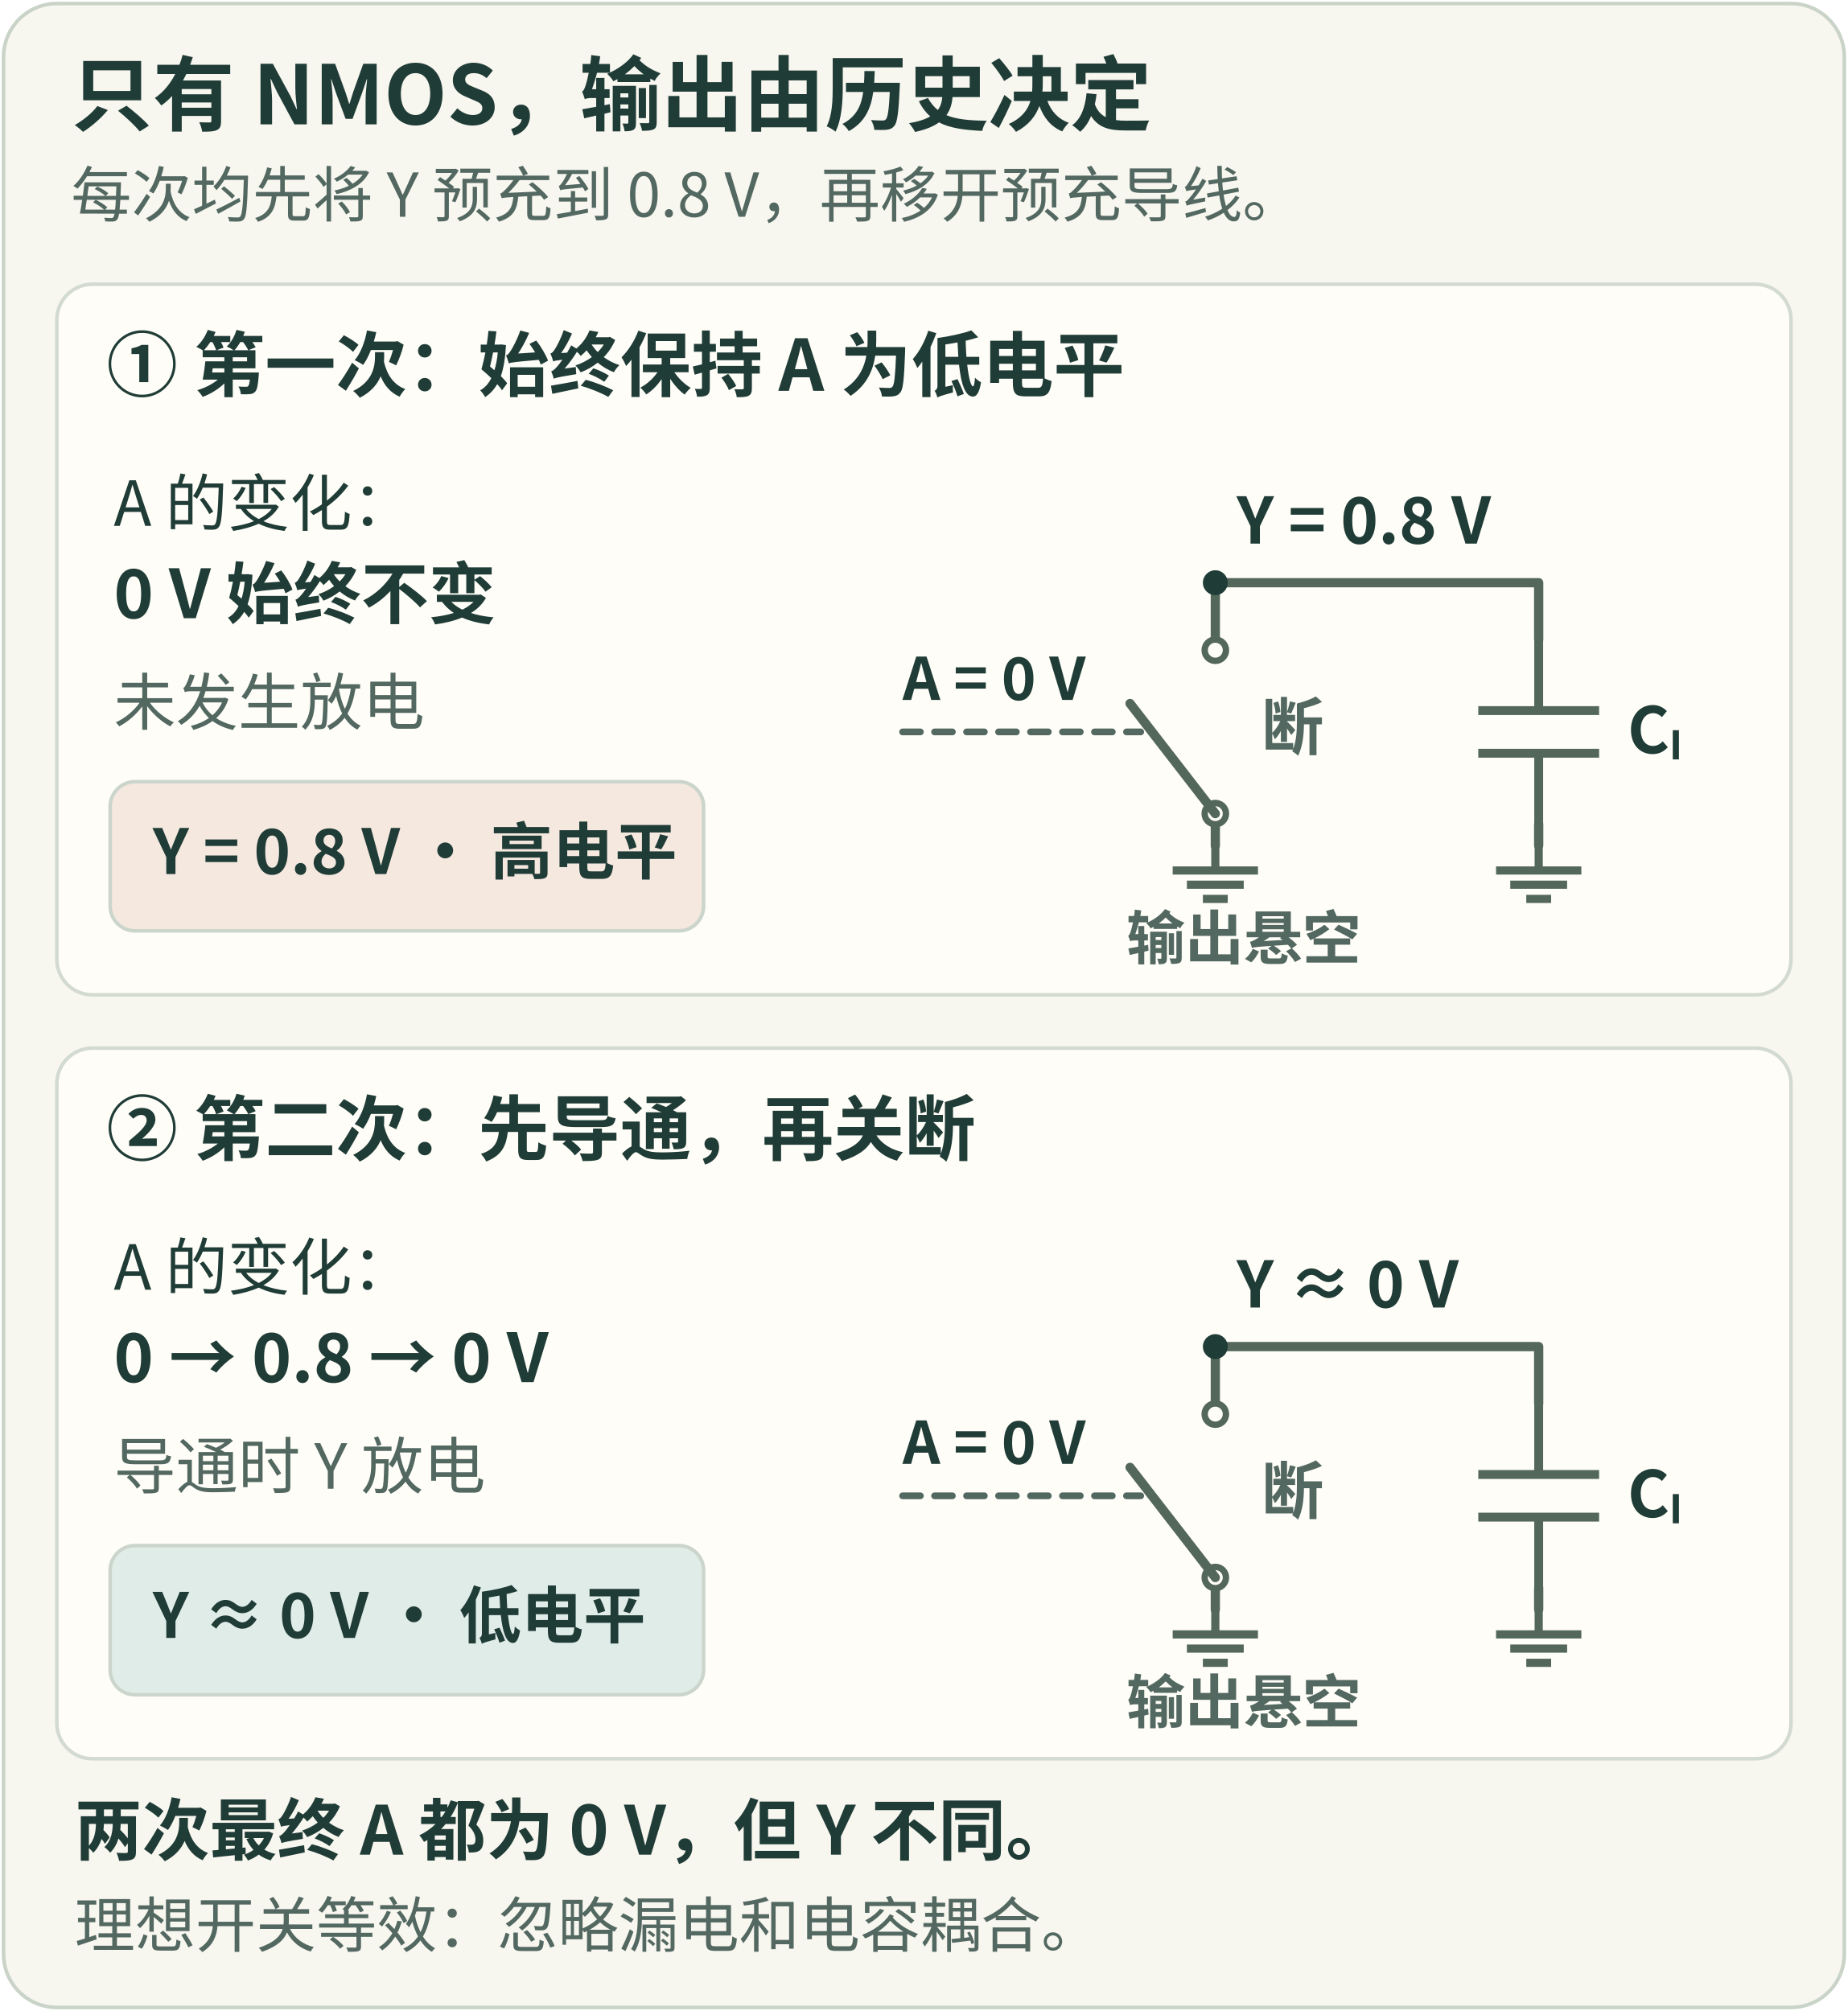
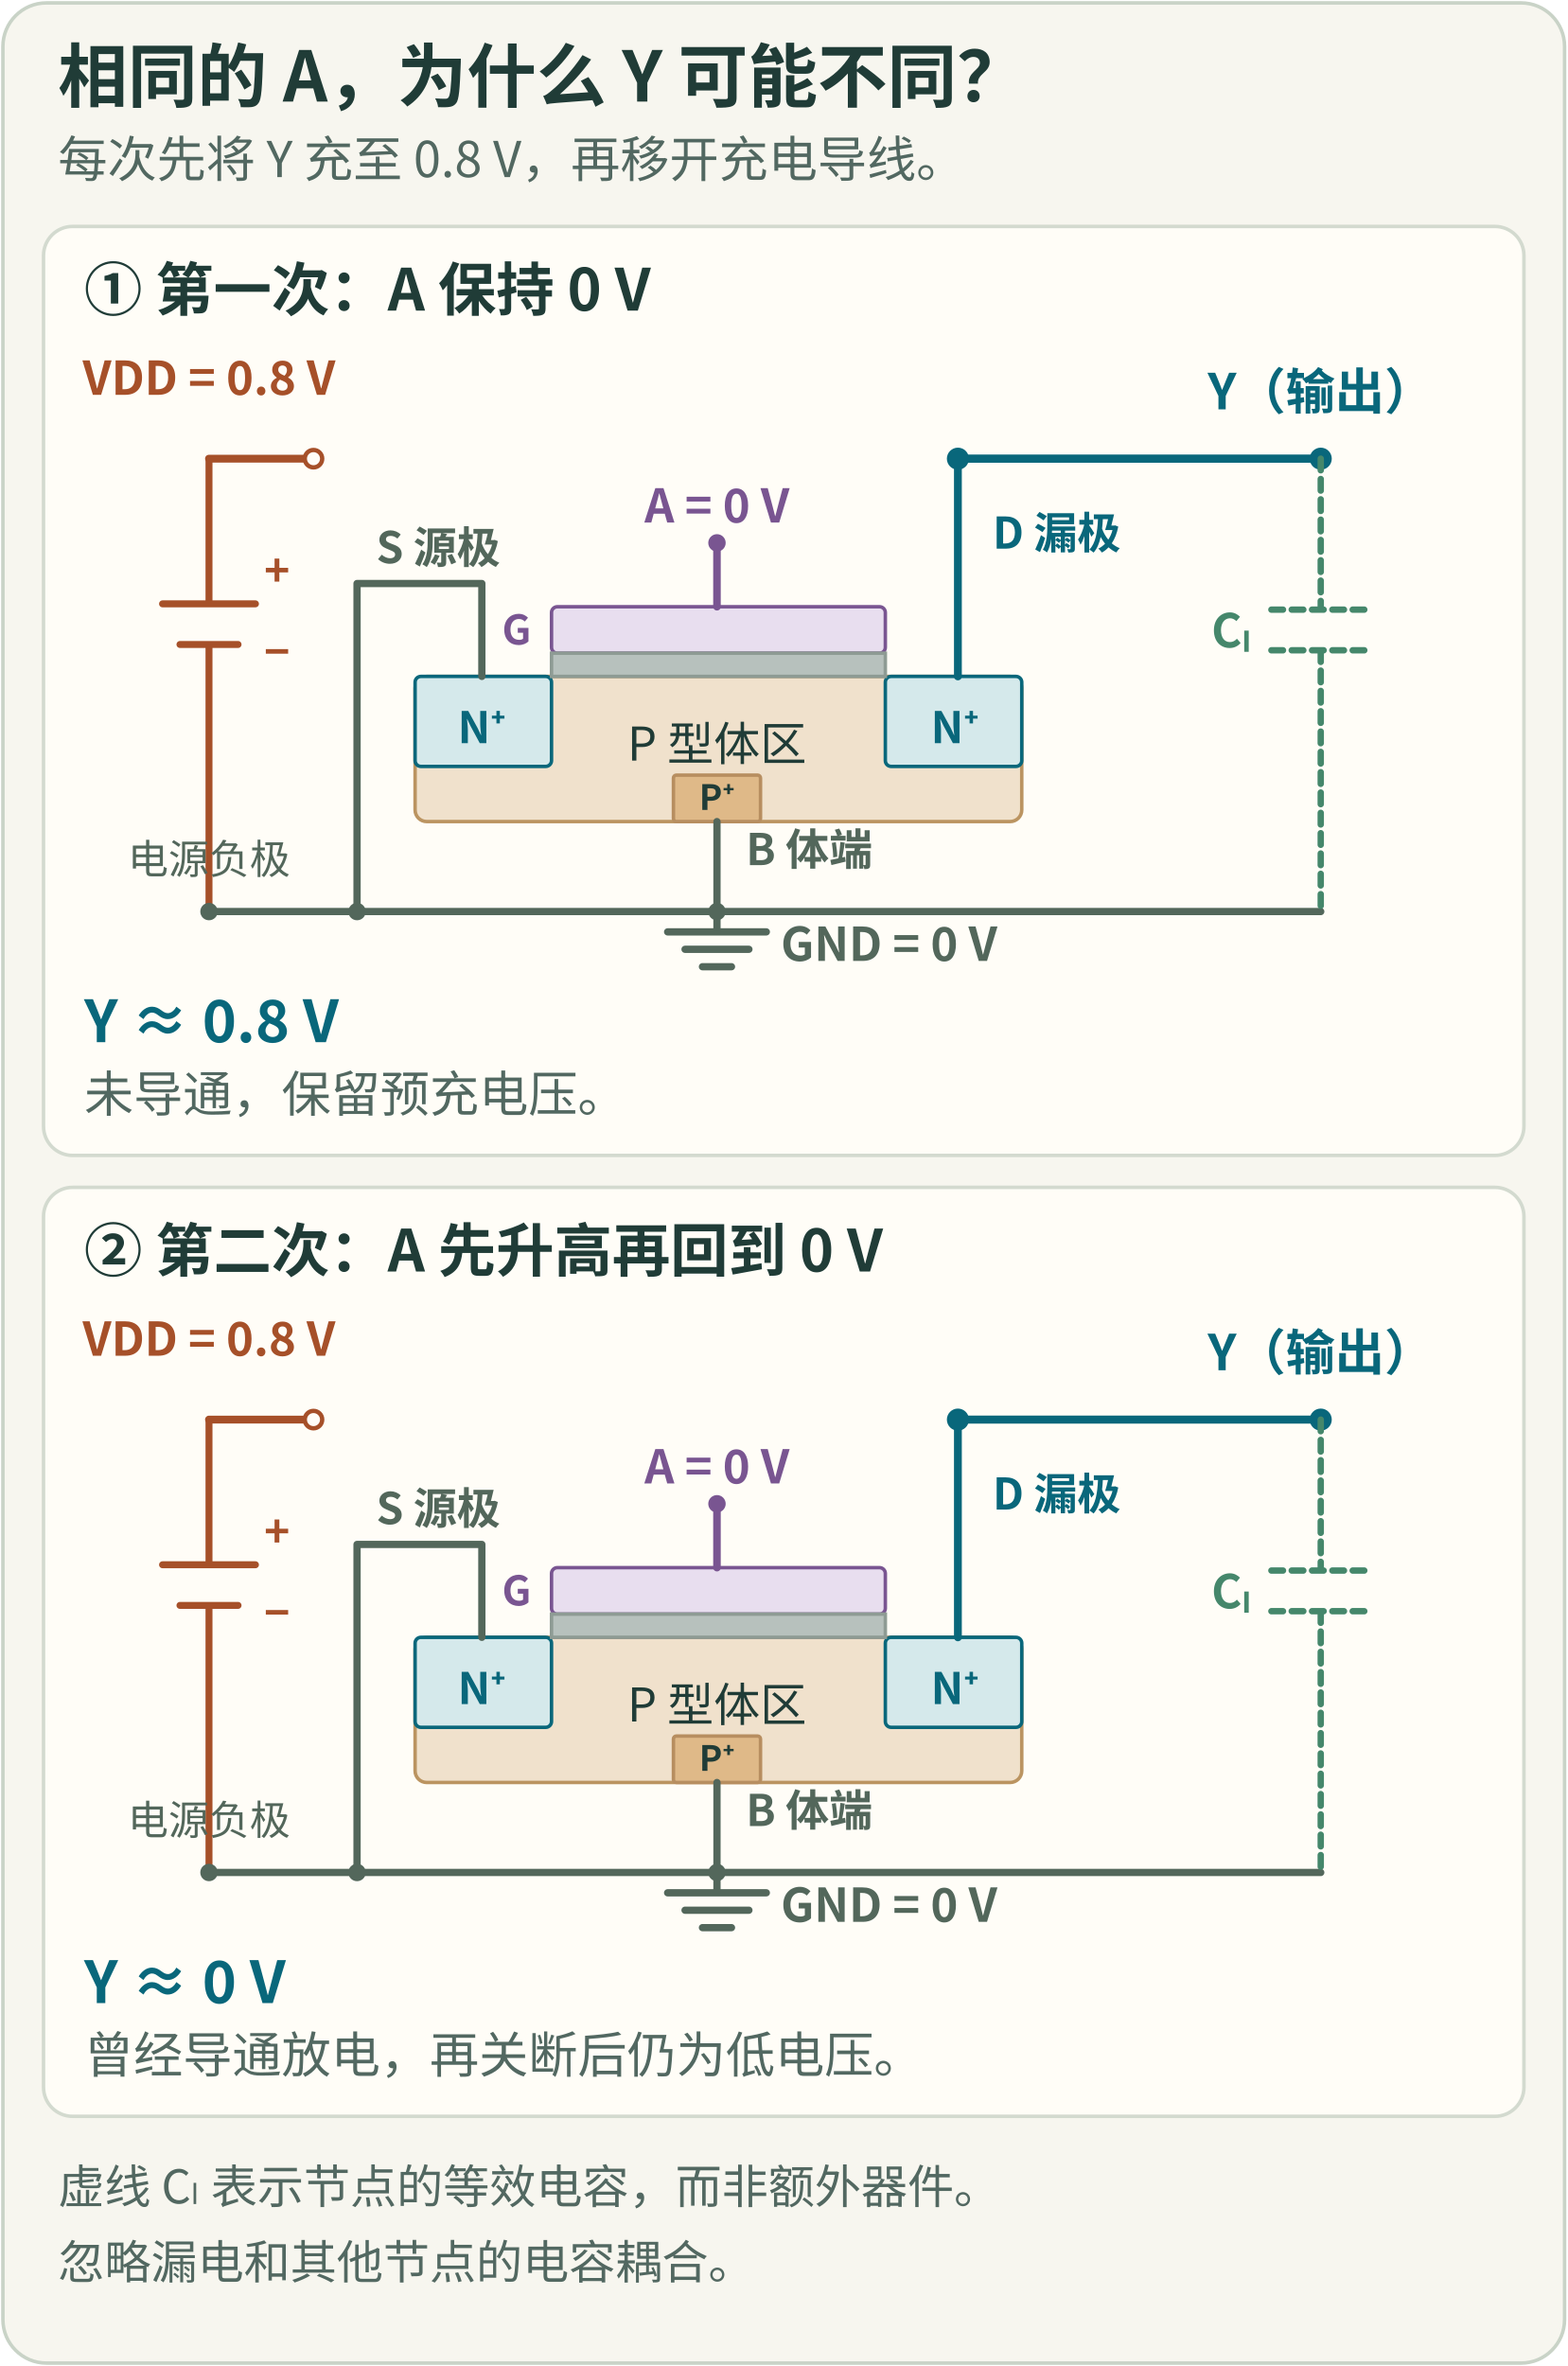
- <svg xmlns="http://www.w3.org/2000/svg" width="520" height="566" viewBox="0 0 520 566" role="img" aria-labelledby="title desc" xml:lang="zh-CN">
+ <svg xmlns="http://www.w3.org/2000/svg" width="540" height="815" viewBox="0 0 540 815" role="img" aria-labelledby="title desc" xml:lang="zh-CN">
  <defs>
-     <marker id="electron" markerWidth="8" markerHeight="8" refX="7.2" refY="4" orient="auto">
-       <path d="M0 0L8 4 0 8Z" fill="#09677b" />
+     <marker id="electron" markerWidth="7" markerHeight="7" refX="6" refY="3.5" orient="auto">
+       <path d="M0 0L7 3.5L0 7Z" fill="#09677b" />
    </marker>
-     <marker id="current" markerWidth="8" markerHeight="8" refX="7.2" refY="4" orient="auto">
-       <path d="M0 0L8 4 0 8Z" fill="#a65029" />
+     <marker id="current" markerWidth="7" markerHeight="7" refX="6" refY="3.5" orient="auto">
+       <path d="M0 0L7 3.5L0 7Z" fill="#a65029" />
    </marker>
-     <marker id="muted" markerWidth="8" markerHeight="8" refX="7.2" refY="4" orient="auto">
-       <path d="M0 0L8 4 0 8Z" fill="#526861" />
-     </marker>
-     <g id="ground" stroke="#53675b" stroke-width="2.3" fill="none">
-       <path d="M0 -7V0M-12 0H12M-8 4H8M-3.5 8H3.5" />
+   </defs>
+   <rect x="1" y="1" width="538" height="813" rx="15" fill="#f7f6ef" stroke="#c9d3c7" stroke-width="1.2" />
+   <g font-family="system-ui, Noto Sans CJK SC, Microsoft YaHei, sans-serif" fill="#203c37">
+     <text x="20" y="35" font-size="24" fill="#203c37" font-weight="700" text-anchor="start">相同的 A，为什么 Y 可能不同？</text>
+     <text x="20" y="61" font-size="17" fill="#526861" font-weight="400" text-anchor="start">每次先将 Y 充至 0.8 V，再移开充电导线。</text>
+     <g transform="translate(0 78)">
+       <rect x="15" y="0" width="510" height="320" rx="10" fill="#fffdf7" stroke="#d3dacf" stroke-width="1.2" />
+       <text x="29" y="29" font-size="20" fill="#203c37" font-weight="700" text-anchor="start">① 第一次：A 保持 0 V</text>
+       <text x="72" y="58" font-size="16" fill="#a65029" font-weight="650" text-anchor="middle">VDD = 0.8 V</text>
+       <path d="M72 80V130M56 130H88M62 144H82M72 144V236" fill="none" stroke="#a65029" stroke-width="2.4" stroke-linecap="round" stroke-linejoin="round" />
+       <text x="91" y="124" font-size="15" fill="#a65029" font-weight="700" text-anchor="start">+</text>
+       <text x="91" y="152" font-size="15" fill="#a65029" font-weight="700" text-anchor="start">−</text>
+       <path d="M72 80H108" fill="none" stroke="#a65029" stroke-width="2.7" stroke-linecap="round" stroke-linejoin="round" />
+       <circle cx="108" cy="80" r="3" fill="#fffdf7" stroke="#a65029" stroke-width="1.5" />
+       <path d="M330 80H455" fill="none" stroke="#09677b" stroke-width="2.7" stroke-linecap="round" stroke-linejoin="round" />
+       <rect x="143" y="155" width="209" height="50" rx="4" fill="#f0e1cc" stroke="#bb9461" stroke-width="1.2" />
+       <rect x="143" y="155" width="47" height="31" rx="2" fill="#d5e9eb" stroke="#09677b" stroke-width="1.2" />
+       <rect x="305" y="155" width="47" height="31" rx="2" fill="#d5e9eb" stroke="#09677b" stroke-width="1.2" />
+       <rect x="190" y="131" width="115" height="16" rx="2" fill="#e8deef" stroke="#795591" stroke-width="1.2" />
+       <rect x="190" y="147" width="115" height="8" rx="0" fill="#b7c1bd" stroke="#8e9b94" stroke-width="1.2" />
+       <rect x="232" y="189" width="30" height="16" rx="1" fill="#dfb988" stroke="#b78e60" stroke-width="1.2" />
+       <text x="166" y="178" font-size="15" fill="#09677b" font-weight="650" text-anchor="middle">N⁺</text>
+       <text x="329" y="178" font-size="15" fill="#09677b" font-weight="650" text-anchor="middle">N⁺</text>
+       <text x="247" y="184" font-size="16" fill="#203c37" font-weight="500" text-anchor="middle">P 型体区</text>
+       <text x="247" y="201" font-size="12" fill="#203c37" font-weight="650" text-anchor="middle">P⁺</text>
+       <path d="M166 155V123H123V236" fill="none" stroke="#53675b" stroke-width="2.5" stroke-linecap="round" stroke-linejoin="round" />
+       <text x="151" y="116" font-size="15" fill="#53675b" font-weight="650" text-anchor="middle">S 源极</text>
+       <path d="M247 205V236" fill="none" stroke="#53675b" stroke-width="2.5" stroke-linecap="round" stroke-linejoin="round" />
+       <text x="257" y="220" font-size="15" fill="#53675b" font-weight="650" text-anchor="start">B 体端</text>
+       <path d="M72 236H455" fill="none" stroke="#53675b" stroke-width="2.5" stroke-linecap="round" stroke-linejoin="round" />
+       <circle cx="72" cy="236" r="3" fill="#53675b" stroke="none" stroke-width="1.5" />
+       <circle cx="123" cy="236" r="3" fill="#53675b" stroke="none" stroke-width="1.5" />
+       <circle cx="247" cy="236" r="3" fill="#53675b" stroke="none" stroke-width="1.5" />
+       <path d="M247 236V243M230 243H264M236 249H258M242 255H252" fill="none" stroke="#53675b" stroke-width="2.5" stroke-linecap="round" stroke-linejoin="round" />
+       <text x="269" y="253" font-size="16" fill="#53675b" font-weight="600" text-anchor="start">GND = 0 V</text>
+       <text x="72" y="223" font-size="14" fill="#53675b" font-weight="500" text-anchor="middle">电源负极</text>
+       <path d="M247 131V109" fill="none" stroke="#795591" stroke-width="2.6" stroke-linecap="round" stroke-linejoin="round" />
+       <circle cx="247" cy="109" r="3" fill="#795591" stroke="none" stroke-width="1.5" />
+       <text x="247" y="102" font-size="16" fill="#795591" font-weight="650" text-anchor="middle">A = 0 V</text>
+       <text x="183" y="144" font-size="14" fill="#795591" font-weight="650" text-anchor="end">G</text>
+       <path d="M330 155V80H455" fill="none" stroke="#09677b" stroke-width="2.7" stroke-linecap="round" stroke-linejoin="round" />
+       <circle cx="330" cy="80" r="3.8" fill="#09677b" stroke="none" stroke-width="1.5" />
+       <text x="342" y="111" font-size="15" fill="#09677b" font-weight="650" text-anchor="start">D 漏极</text>
+       <circle cx="455" cy="80" r="3.8" fill="#09677b" stroke="none" stroke-width="1.5" />
+       <text x="455" y="63" font-size="17" fill="#09677b" font-weight="700" text-anchor="middle">Y（输出）</text>
+       <path d="M455 80V132M438 132H472M438 146H472M455 146V236" fill="none" stroke="#45876b" stroke-width="2.2" stroke-linecap="round" stroke-linejoin="round" stroke-dasharray="4 3" />
+       <text x="431" y="145" font-size="16" fill="#45876b" font-weight="650" text-anchor="end">Cₗ</text>
+       <text x="29" y="281" font-size="20" fill="#09677b" font-weight="700" text-anchor="start">Y ≈ 0.8 V</text>
+       <text x="29" y="305" font-size="17" fill="#526861" font-weight="400" text-anchor="start">未导通，保留预充电压。</text>
    </g>
-     <g id="cap" stroke="#53675b" stroke-width="2.5" fill="none">
-       <path d="M0 -26V-6M-17 -6H17M-17 6H17M0 6V26" />
+     <g transform="translate(0 409)">
+       <rect x="15" y="0" width="510" height="320" rx="10" fill="#fffdf7" stroke="#d3dacf" stroke-width="1.2" />
+       <text x="29" y="29" font-size="20" fill="#203c37" font-weight="700" text-anchor="start">② 第二次：A 先升高再回到 0 V</text>
+       <text x="72" y="58" font-size="16" fill="#a65029" font-weight="650" text-anchor="middle">VDD = 0.8 V</text>
+       <path d="M72 80V130M56 130H88M62 144H82M72 144V236" fill="none" stroke="#a65029" stroke-width="2.4" stroke-linecap="round" stroke-linejoin="round" />
+       <text x="91" y="124" font-size="15" fill="#a65029" font-weight="700" text-anchor="start">+</text>
+       <text x="91" y="152" font-size="15" fill="#a65029" font-weight="700" text-anchor="start">−</text>
+       <path d="M72 80H108" fill="none" stroke="#a65029" stroke-width="2.7" stroke-linecap="round" stroke-linejoin="round" />
+       <circle cx="108" cy="80" r="3" fill="#fffdf7" stroke="#a65029" stroke-width="1.5" />
+       <path d="M330 80H455" fill="none" stroke="#09677b" stroke-width="2.7" stroke-linecap="round" stroke-linejoin="round" />
+       <rect x="143" y="155" width="209" height="50" rx="4" fill="#f0e1cc" stroke="#bb9461" stroke-width="1.2" />
+       <rect x="143" y="155" width="47" height="31" rx="2" fill="#d5e9eb" stroke="#09677b" stroke-width="1.2" />
+       <rect x="305" y="155" width="47" height="31" rx="2" fill="#d5e9eb" stroke="#09677b" stroke-width="1.2" />
+       <rect x="190" y="131" width="115" height="16" rx="2" fill="#e8deef" stroke="#795591" stroke-width="1.2" />
+       <rect x="190" y="147" width="115" height="8" rx="0" fill="#b7c1bd" stroke="#8e9b94" stroke-width="1.2" />
+       <rect x="232" y="189" width="30" height="16" rx="1" fill="#dfb988" stroke="#b78e60" stroke-width="1.2" />
+       <text x="166" y="178" font-size="15" fill="#09677b" font-weight="650" text-anchor="middle">N⁺</text>
+       <text x="329" y="178" font-size="15" fill="#09677b" font-weight="650" text-anchor="middle">N⁺</text>
+       <text x="247" y="184" font-size="16" fill="#203c37" font-weight="500" text-anchor="middle">P 型体区</text>
+       <text x="247" y="201" font-size="12" fill="#203c37" font-weight="650" text-anchor="middle">P⁺</text>
+       <path d="M166 155V123H123V236" fill="none" stroke="#53675b" stroke-width="2.5" stroke-linecap="round" stroke-linejoin="round" />
+       <text x="151" y="116" font-size="15" fill="#53675b" font-weight="650" text-anchor="middle">S 源极</text>
+       <path d="M247 205V236" fill="none" stroke="#53675b" stroke-width="2.5" stroke-linecap="round" stroke-linejoin="round" />
+       <text x="257" y="220" font-size="15" fill="#53675b" font-weight="650" text-anchor="start">B 体端</text>
+       <path d="M72 236H455" fill="none" stroke="#53675b" stroke-width="2.5" stroke-linecap="round" stroke-linejoin="round" />
+       <circle cx="72" cy="236" r="3" fill="#53675b" stroke="none" stroke-width="1.5" />
+       <circle cx="123" cy="236" r="3" fill="#53675b" stroke="none" stroke-width="1.5" />
+       <circle cx="247" cy="236" r="3" fill="#53675b" stroke="none" stroke-width="1.5" />
+       <path d="M247 236V243M230 243H264M236 249H258M242 255H252" fill="none" stroke="#53675b" stroke-width="2.5" stroke-linecap="round" stroke-linejoin="round" />
+       <text x="269" y="253" font-size="16" fill="#53675b" font-weight="600" text-anchor="start">GND = 0 V</text>
+       <text x="72" y="223" font-size="14" fill="#53675b" font-weight="500" text-anchor="middle">电源负极</text>
+       <path d="M247 131V109" fill="none" stroke="#795591" stroke-width="2.6" stroke-linecap="round" stroke-linejoin="round" />
+       <circle cx="247" cy="109" r="3" fill="#795591" stroke="none" stroke-width="1.5" />
+       <text x="247" y="102" font-size="16" fill="#795591" font-weight="650" text-anchor="middle">A = 0 V</text>
+       <text x="183" y="144" font-size="14" fill="#795591" font-weight="650" text-anchor="end">G</text>
+       <path d="M330 155V80H455" fill="none" stroke="#09677b" stroke-width="2.7" stroke-linecap="round" stroke-linejoin="round" />
+       <circle cx="330" cy="80" r="3.8" fill="#09677b" stroke="none" stroke-width="1.5" />
+       <text x="342" y="111" font-size="15" fill="#09677b" font-weight="650" text-anchor="start">D 漏极</text>
+       <circle cx="455" cy="80" r="3.8" fill="#09677b" stroke="none" stroke-width="1.5" />
+       <text x="455" y="63" font-size="17" fill="#09677b" font-weight="700" text-anchor="middle">Y（输出）</text>
+       <path d="M455 80V132M438 132H472M438 146H472M455 146V236" fill="none" stroke="#45876b" stroke-width="2.2" stroke-linecap="round" stroke-linejoin="round" stroke-dasharray="4 3" />
+       <text x="431" y="145" font-size="16" fill="#45876b" font-weight="650" text-anchor="end">Cₗ</text>
+       <text x="29" y="281" font-size="20" fill="#09677b" font-weight="700" text-anchor="start">Y ≈ 0 V</text>
+       <text x="29" y="305" font-size="17" fill="#526861" font-weight="400" text-anchor="start">曾经导通放电，再关断后仍为低电压。</text>
    </g>
-   </defs>
-   <rect x="1" y="1" width="518" height="564" rx="15" fill="#f7f6ef" stroke="#c9d3c7" />
-   <g font-family="system-ui, 'Noto Sans CJK SC', 'Microsoft YaHei', sans-serif" fill="#203c37">
-     <text x="20" y="35" font-size="23" fill="#203c37" font-weight="700" text-anchor="start">只有 NMOS，输出由历史决定</text>
-     <text x="20" y="61" font-size="17" fill="#526861" font-weight="400" text-anchor="start">每次均先将 Y 预充到 0.8 V，再移开预充导线。</text>
-     <rect x="16" y="80" width="488" height="200" rx="10" fill="#fffdf7" stroke="#d3dacf" />
-     <text x="30" y="110" font-size="20" fill="#203c37" font-weight="700" text-anchor="start">① 第一次：始终保持 A 为低电平</text>
-     <text x="32" y="148" font-size="17.5" fill="#203c37" font-weight="400" text-anchor="start">A 的变化：</text>
-     <text x="32" y="174" font-size="19" fill="#203c37" font-weight="650" text-anchor="start">0 V 始终不变</text>
-     <text x="32" y="204" font-size="17.5" fill="#526861" font-weight="400" text-anchor="start">未发生放电</text>
-     <rect x="31" y="220" width="167" height="42" rx="7" fill="#f5e8df" stroke="#cbd5cb" />
-     <text x="43" y="246" font-size="17.5" fill="#203c37" font-weight="650" text-anchor="start">Y = 0.8 V · 高电平</text>
-     <path d="M342 164H433V180M342 164V183M342 229V238M433 232V238" stroke="#53675b" stroke-width="2.6" fill="none" stroke-linecap="round" stroke-linejoin="round" />
-     <circle cx="342" cy="164" r="3.5" fill="#203c37" stroke="none" stroke-width="1.8" />
-     <circle cx="342" cy="183" r="3" fill="#fffdf7" stroke="#53675b" stroke-width="1.8" />
-     <circle cx="342" cy="229" r="3" fill="#fffdf7" stroke="#53675b" stroke-width="1.8" />
-     <path d="M342 229L318 198" stroke="#53675b" stroke-width="2.6" fill="none" stroke-linecap="round" stroke-linejoin="round" />
-     <path d="M254 206H321" stroke="#526861" stroke-width="1.9" fill="none" stroke-linecap="round" stroke-linejoin="round" stroke-dasharray="5 4" />
-     <text x="254" y="197" font-size="16.5" fill="#203c37" font-weight="600" text-anchor="start">A = 0 V</text>
-     <text x="348" y="153" font-size="18" fill="#203c37" font-weight="700" text-anchor="start">Y = 0.8 V</text>
-     <text x="355" y="211" font-size="17.5" fill="#526861" font-weight="650" text-anchor="start">断</text>
-     <use href="#cap" x="433" y="206" />
-     <text x="458" y="212" font-size="18" fill="#203c37" font-weight="600" text-anchor="start">Cₗ</text>
-     <use href="#ground" x="342" y="245" />
-     <use href="#ground" x="433" y="245" />
-     <text x="350" y="270" font-size="16.5" fill="#526861" font-weight="650" text-anchor="middle">输出悬空</text>
-     <rect x="16" y="295" width="488" height="200" rx="10" fill="#fffdf7" stroke="#d3dacf" />
-     <text x="30" y="325" font-size="20" fill="#203c37" font-weight="700" text-anchor="start">② 第二次：先导通，再关断</text>
-     <text x="32" y="363" font-size="17.5" fill="#203c37" font-weight="400" text-anchor="start">A 的变化：</text>
-     <text x="32" y="389" font-size="19" fill="#203c37" font-weight="650" text-anchor="start">0 → 0.8 → 0 V</text>
-     <text x="32" y="419" font-size="17.5" fill="#526861" font-weight="400" text-anchor="start">导通时 Y 放电</text>
-     <rect x="31" y="435" width="167" height="42" rx="7" fill="#e0ece7" stroke="#cbd5cb" />
-     <text x="43" y="461" font-size="17.5" fill="#203c37" font-weight="650" text-anchor="start">Y ≈ 0 V · 低电平</text>
-     <path d="M342 379H433V395M342 379V398M342 444V453M433 447V453" stroke="#53675b" stroke-width="2.6" fill="none" stroke-linecap="round" stroke-linejoin="round" />
-     <circle cx="342" cy="379" r="3.5" fill="#203c37" stroke="none" stroke-width="1.8" />
-     <circle cx="342" cy="398" r="3" fill="#fffdf7" stroke="#53675b" stroke-width="1.8" />
-     <circle cx="342" cy="444" r="3" fill="#fffdf7" stroke="#53675b" stroke-width="1.8" />
-     <path d="M342 444L318 413" stroke="#53675b" stroke-width="2.6" fill="none" stroke-linecap="round" stroke-linejoin="round" />
-     <path d="M254 421H321" stroke="#526861" stroke-width="1.9" fill="none" stroke-linecap="round" stroke-linejoin="round" stroke-dasharray="5 4" />
-     <text x="254" y="412" font-size="16.5" fill="#203c37" font-weight="600" text-anchor="start">A = 0 V</text>
-     <text x="348" y="368" font-size="18" fill="#203c37" font-weight="700" text-anchor="start">Y ≈ 0 V</text>
-     <text x="355" y="426" font-size="17.5" fill="#526861" font-weight="650" text-anchor="start">断</text>
-     <use href="#cap" x="433" y="421" />
-     <text x="458" y="427" font-size="18" fill="#203c37" font-weight="600" text-anchor="start">Cₗ</text>
-     <use href="#ground" x="342" y="460" />
-     <use href="#ground" x="433" y="460" />
-     <text x="350" y="485" font-size="16.5" fill="#526861" font-weight="650" text-anchor="middle">输出悬空</text>
-     <text x="21" y="522" font-size="19" fill="#203c37" font-weight="700" text-anchor="start">两次最终 A 都为 0 V，但 Y 不同。</text>
-     <text x="21" y="548" font-size="17" fill="#526861" font-weight="400" text-anchor="start">理想开关等效：忽略漏电和电容耦合。</text>
+     <text x="20" y="759" font-size="16" fill="#526861" font-weight="400" text-anchor="start">虚线 Cₗ 表示节点的等效电容，而非额外器件。</text>
+     <text x="20" y="785" font-size="16" fill="#526861" font-weight="400" text-anchor="start">忽略漏电和其他节点的电容耦合。</text>
  </g>
</svg>
